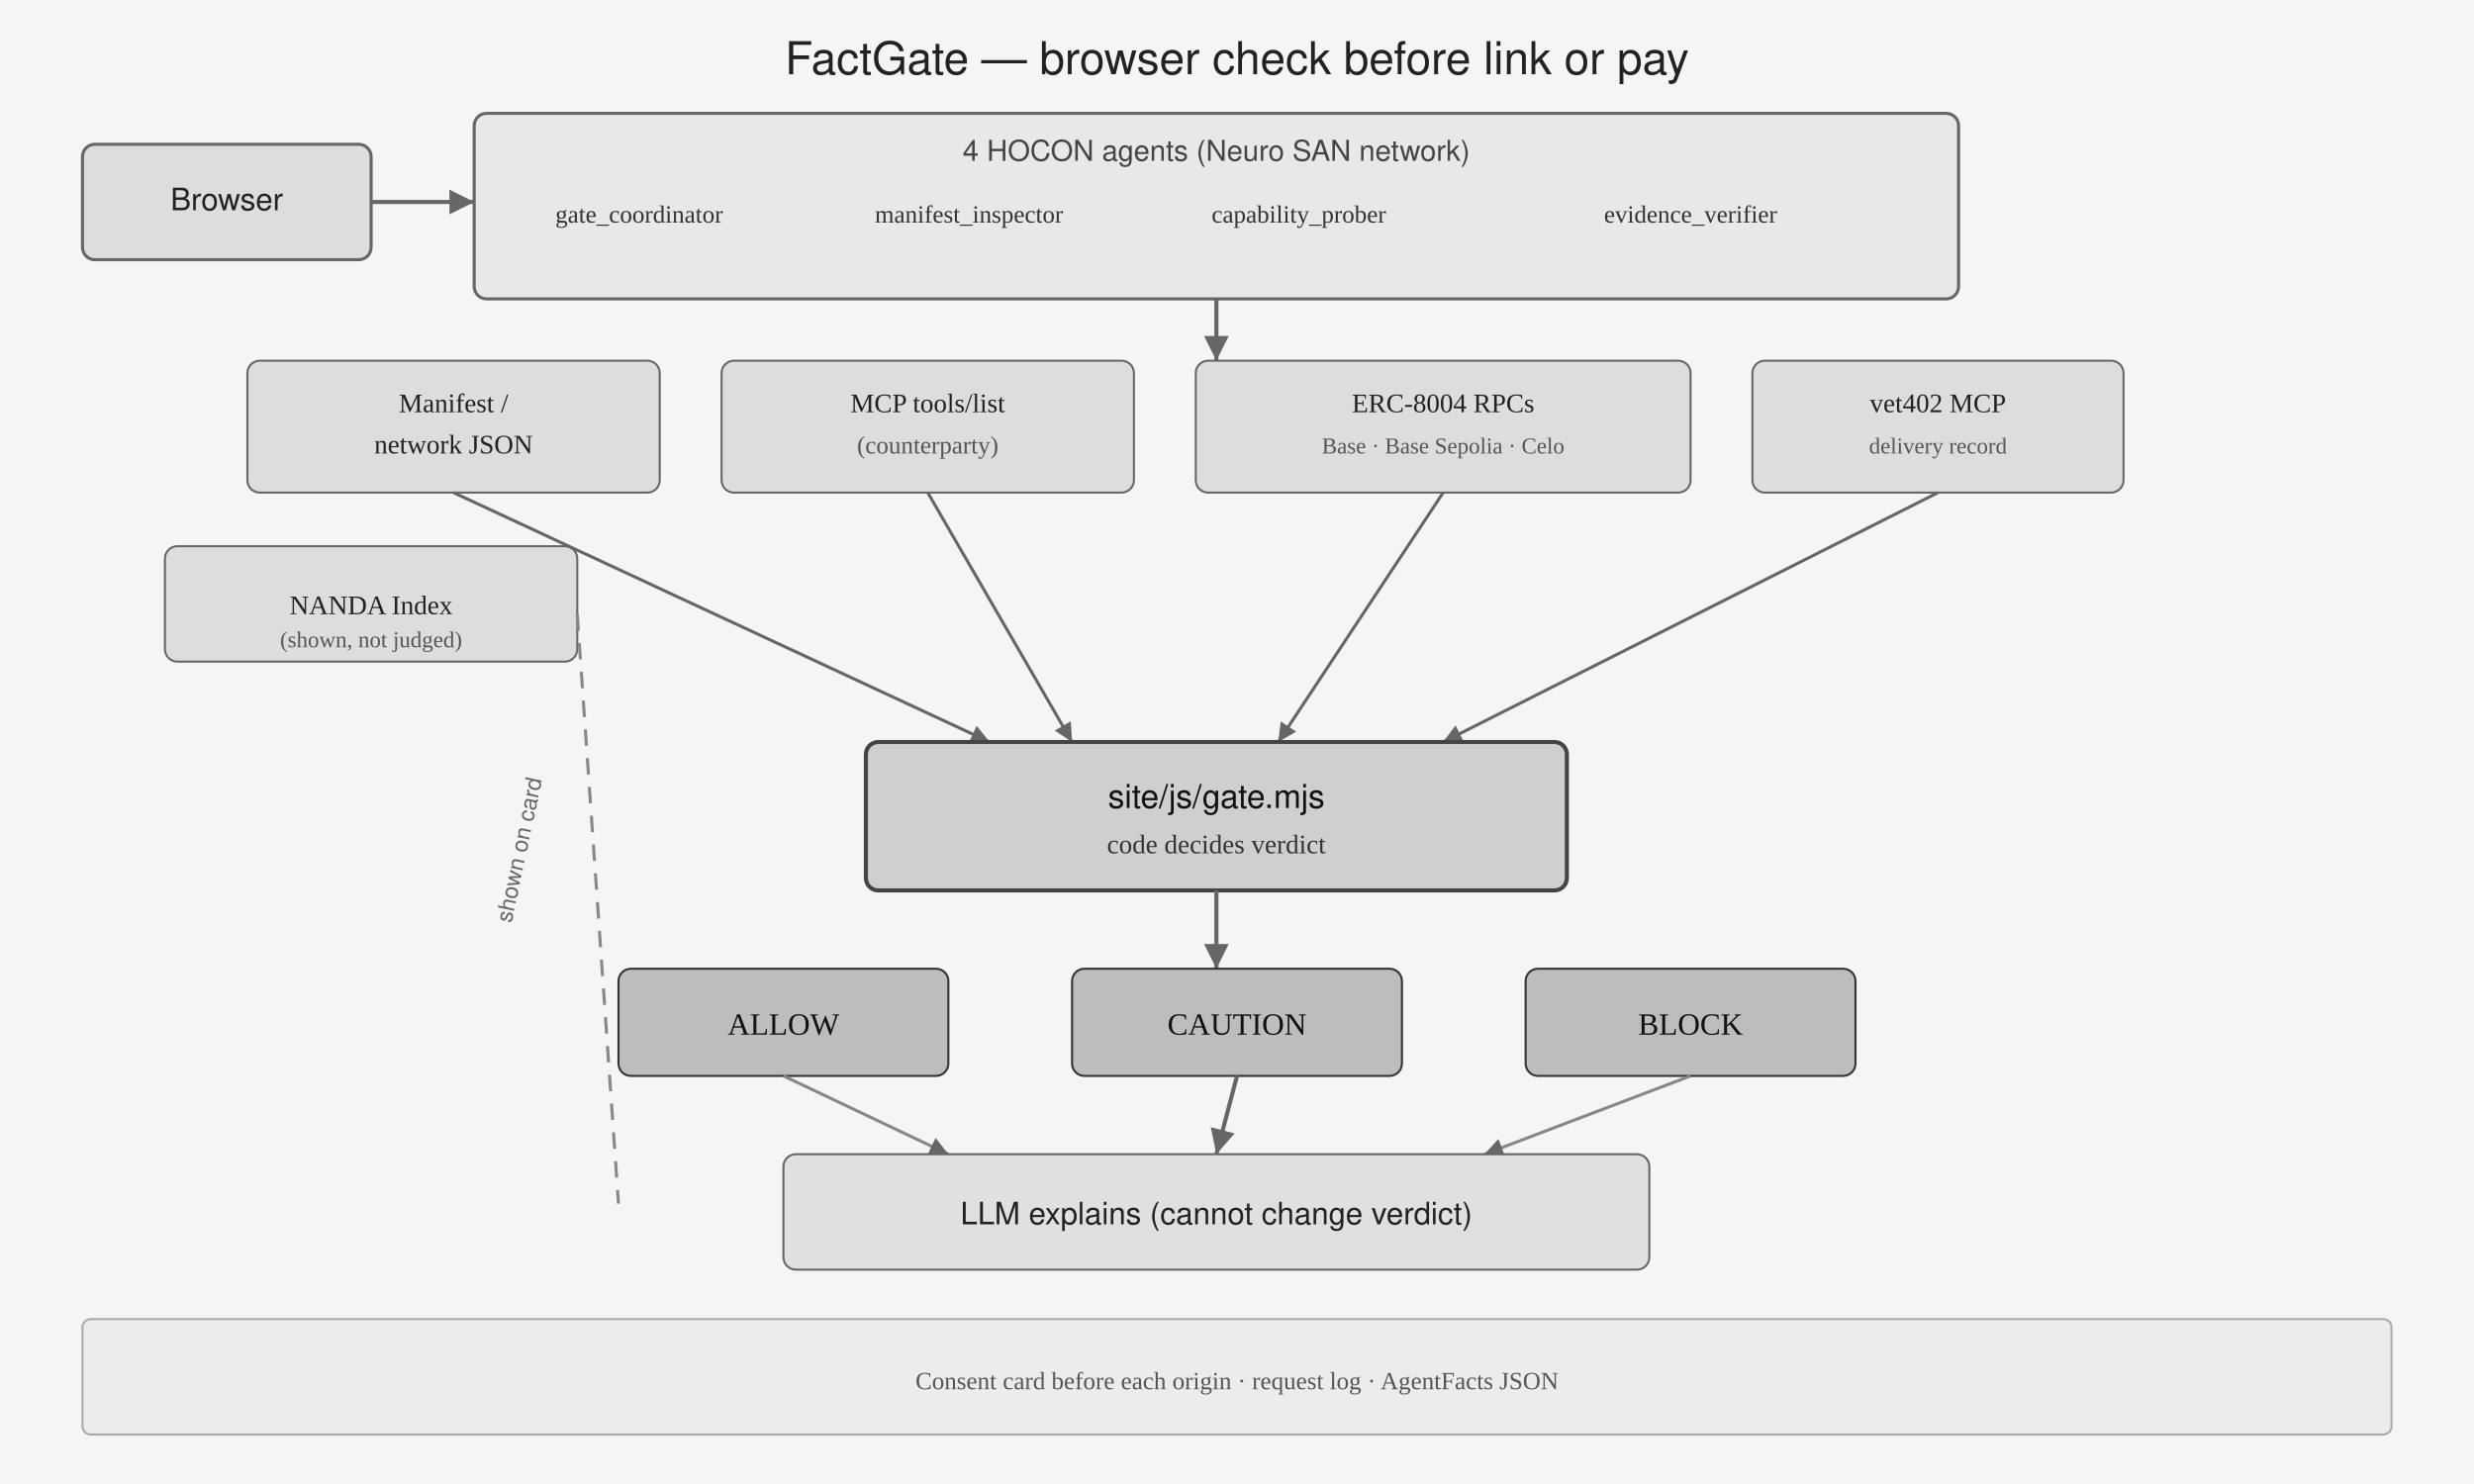
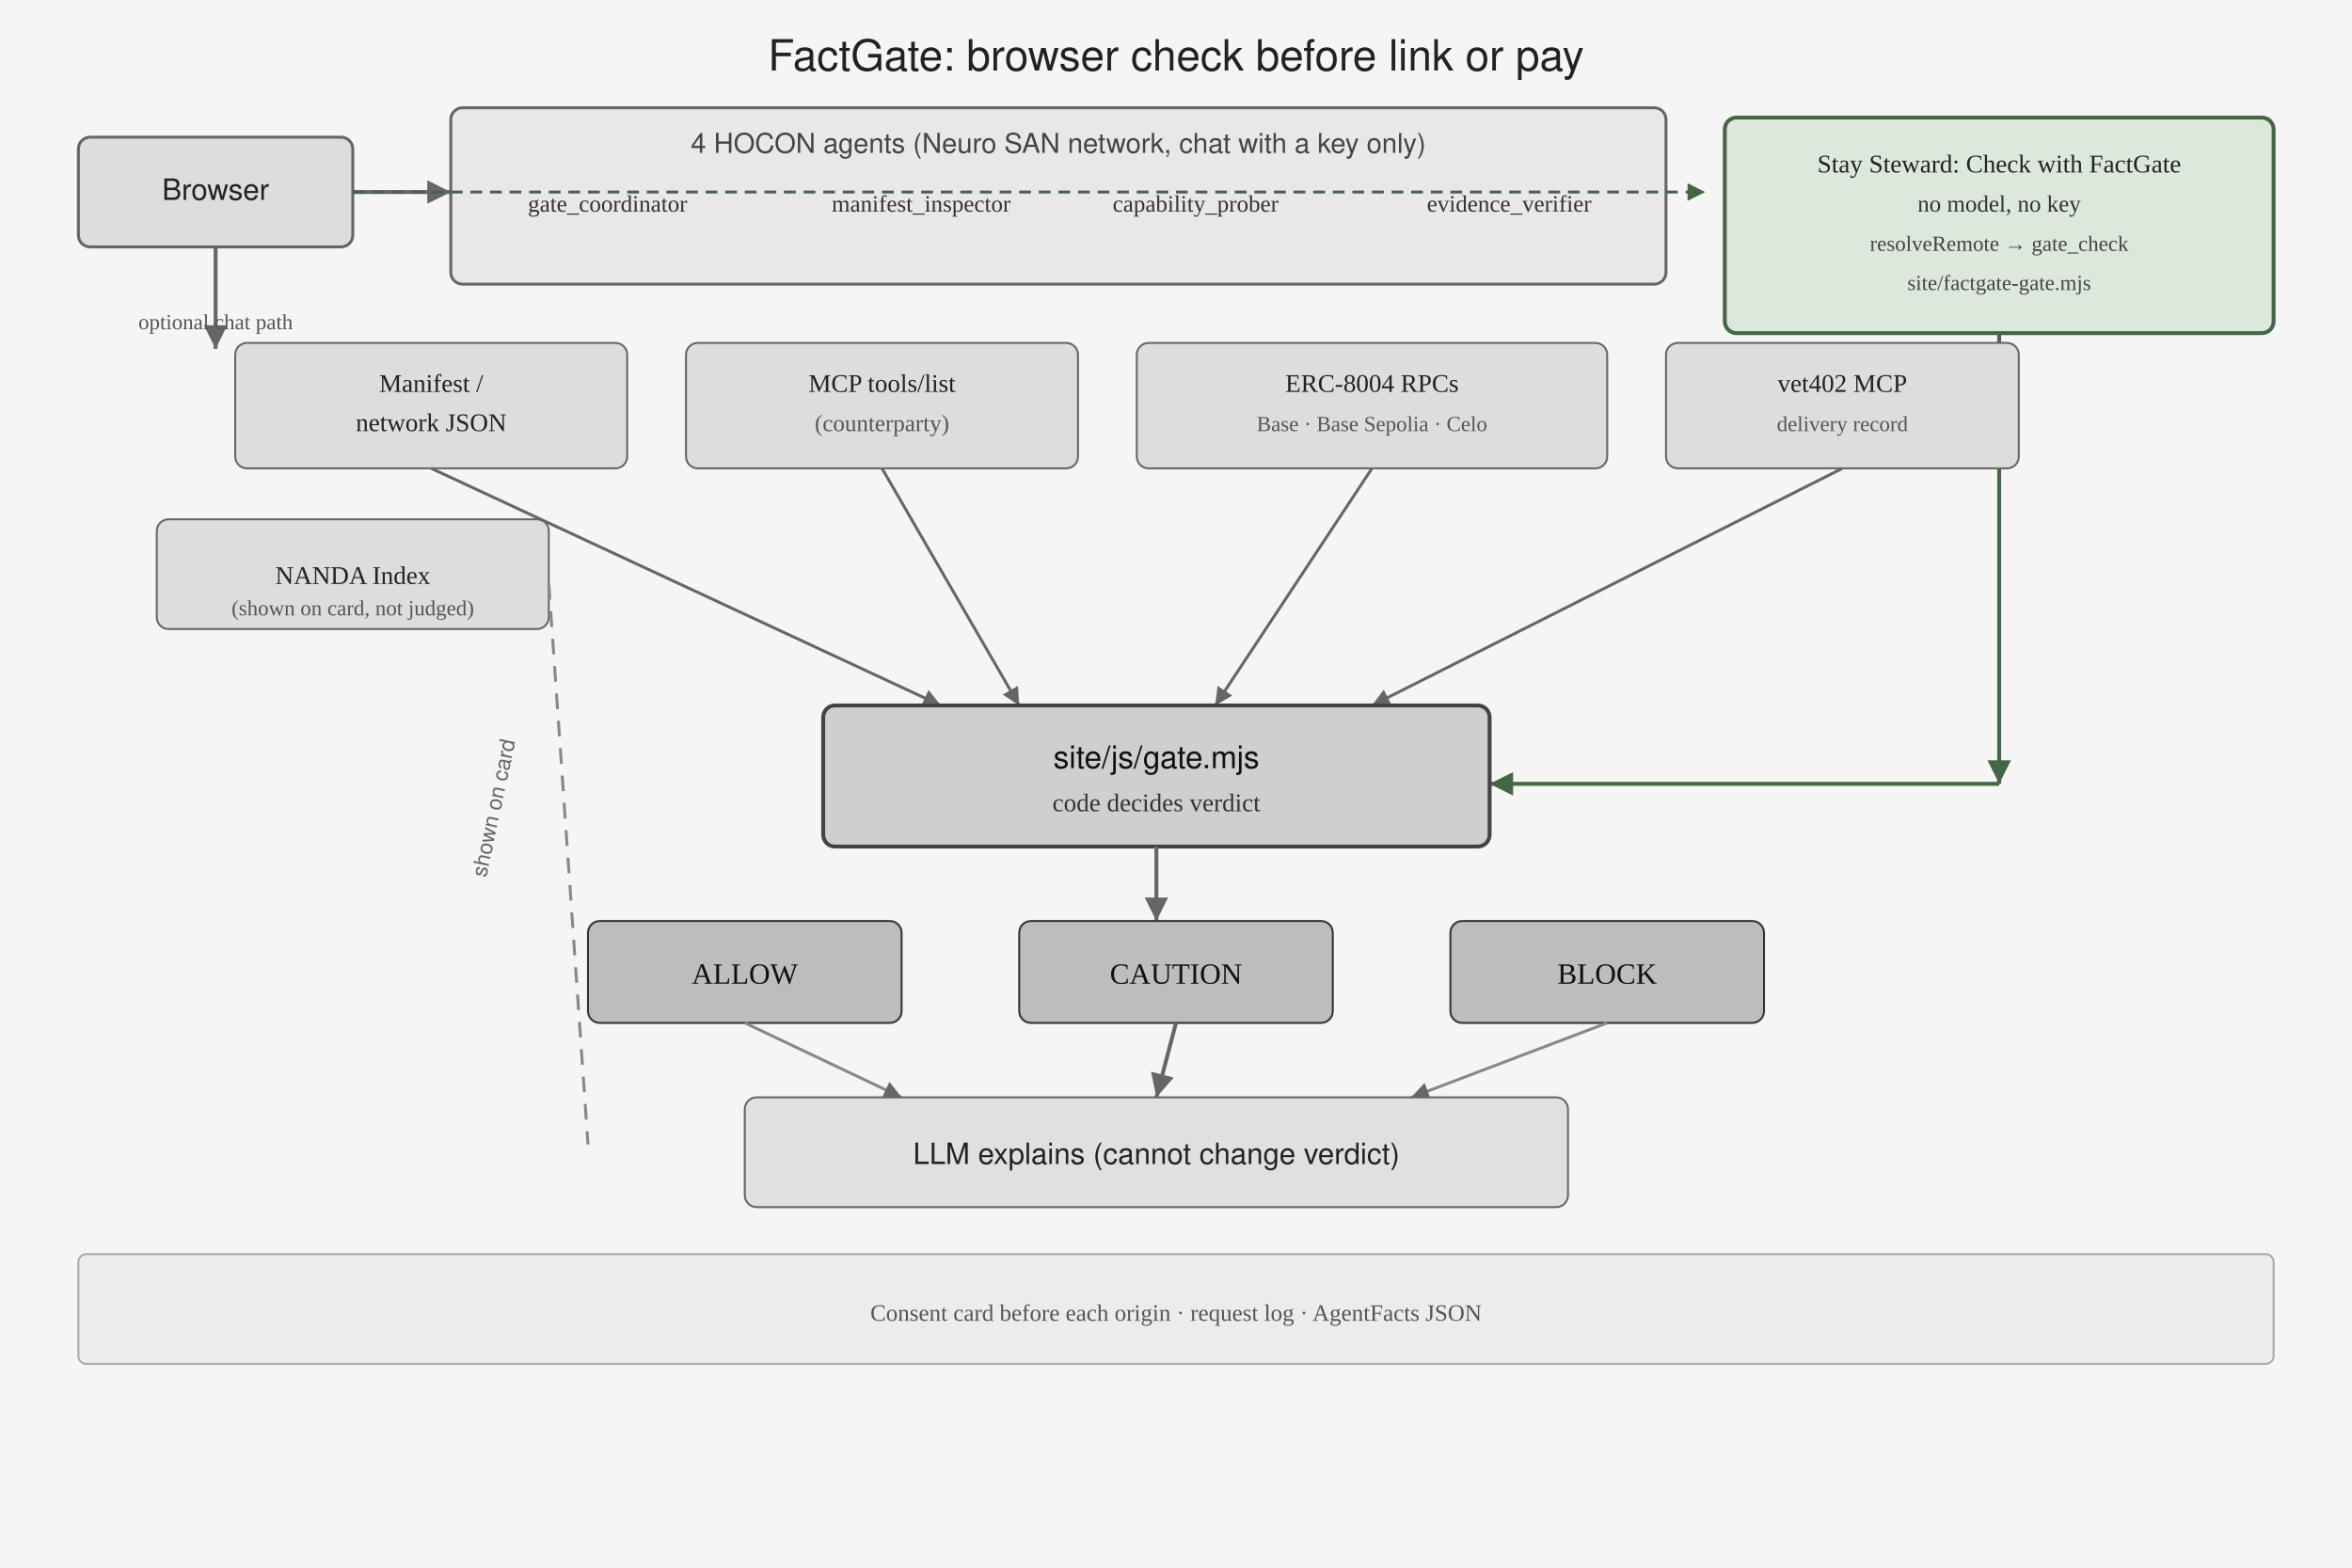
- <svg xmlns="http://www.w3.org/2000/svg" width="1200" height="720" viewBox="0 0 1200 720">
-   <rect width="1200" height="720" fill="#f5f5f5" />
-   <text x="600" y="36" text-anchor="middle" font-family="Helvetica, Arial, sans-serif" font-size="22" fill="#222">FactGate — browser check before link or pay</text>
+ <svg xmlns="http://www.w3.org/2000/svg" width="1200" height="800" viewBox="0 0 1200 800">
+   <rect width="1200" height="800" fill="#f5f5f5" />
+   <text x="600" y="36" text-anchor="middle" font-family="Helvetica, Arial, sans-serif" font-size="22" fill="#222">FactGate: browser check before link or pay</text>
  <rect x="40" y="70" width="140" height="56" rx="6" fill="#ddd" stroke="#666" stroke-width="1.5" />
  <text x="110" y="102" text-anchor="middle" font-family="Helvetica, Arial, sans-serif" font-size="15" fill="#222">Browser</text>
  <line x1="180" y1="98" x2="230" y2="98" stroke="#666" stroke-width="2" marker-end="url(#arrow)" />
-   <rect x="230" y="55" width="720" height="90" rx="6" fill="#e8e8e8" stroke="#666" stroke-width="1.5" />
-   <text x="590" y="78" text-anchor="middle" font-family="Helvetica, Arial, sans-serif" font-size="14" fill="#444">4 HOCON agents (Neuro SAN network)</text>
+   <rect x="230" y="55" width="620" height="90" rx="6" fill="#e8e8e8" stroke="#666" stroke-width="1.5" />
+   <text x="540" y="78" text-anchor="middle" font-family="Helvetica, Arial, sans-serif" font-size="14" fill="#444">4 HOCON agents (Neuro SAN network, chat with a key only)</text>
  <text x="310" y="108" text-anchor="middle" font-size="12" fill="#333">gate_coordinator</text>
  <text x="470" y="108" text-anchor="middle" font-size="12" fill="#333">manifest_inspector</text>
-   <text x="630" y="108" text-anchor="middle" font-size="12" fill="#333">capability_prober</text>
-   <text x="820" y="108" text-anchor="middle" font-size="12" fill="#333">evidence_verifier</text>
-   <line x1="590" y1="145" x2="590" y2="175" stroke="#666" stroke-width="2" marker-end="url(#arrow)" />
+   <text x="610" y="108" text-anchor="middle" font-size="12" fill="#333">capability_prober</text>
+   <text x="770" y="108" text-anchor="middle" font-size="12" fill="#333">evidence_verifier</text>
+   <line x1="110" y1="126" x2="110" y2="178" stroke="#666" stroke-width="2" marker-end="url(#arrow)" />
+   <text x="110" y="168" text-anchor="middle" font-size="11" fill="#555">optional chat path</text>
+   <rect x="880" y="60" width="280" height="110" rx="6" fill="#dde8dd" stroke="#446644" stroke-width="2" />
+   <text x="1020" y="88" text-anchor="middle" font-size="13" fill="#222">Stay Steward: Check with FactGate</text>
+   <text x="1020" y="108" text-anchor="middle" font-size="12" fill="#333">no model, no key</text>
+   <text x="1020" y="128" text-anchor="middle" font-size="11" fill="#444">resolveRemote → gate_check</text>
+   <text x="1020" y="148" text-anchor="middle" font-size="11" fill="#444">site/factgate-gate.mjs</text>
+   <line x1="180" y1="98" x2="870" y2="98" stroke="#446644" stroke-width="1.5" stroke-dasharray="6,4" marker-end="url(#arrowGreen)" />
+   <line x1="1020" y1="170" x2="1020" y2="400" stroke="#446644" stroke-width="2" marker-end="url(#arrowGreen)" />
+   <line x1="1020" y1="400" x2="760" y2="400" stroke="#446644" stroke-width="2" marker-end="url(#arrowGreen)" />
  <rect x="120" y="175" width="200" height="64" rx="6" fill="#ddd" stroke="#666" />
  <text x="220" y="200" text-anchor="middle" font-size="13" fill="#222">Manifest /</text>
  <text x="220" y="220" text-anchor="middle" font-size="13" fill="#222">network JSON</text>
  <rect x="350" y="175" width="200" height="64" rx="6" fill="#ddd" stroke="#666" />
  <text x="450" y="200" text-anchor="middle" font-size="13" fill="#222">MCP tools/list</text>
  <text x="450" y="220" text-anchor="middle" font-size="12" fill="#555">(counterparty)</text>
  <rect x="580" y="175" width="240" height="64" rx="6" fill="#ddd" stroke="#666" />
  <text x="700" y="200" text-anchor="middle" font-size="13" fill="#222">ERC-8004 RPCs</text>
  <text x="700" y="220" text-anchor="middle" font-size="11" fill="#555">Base · Base Sepolia · Celo</text>
  <rect x="850" y="175" width="180" height="64" rx="6" fill="#ddd" stroke="#666" />
  <text x="940" y="200" text-anchor="middle" font-size="13" fill="#222">vet402 MCP</text>
  <text x="940" y="220" text-anchor="middle" font-size="11" fill="#555">delivery record</text>
  <rect x="80" y="265" width="200" height="56" rx="6" fill="#ddd" stroke="#666" />
  <text x="180" y="298" text-anchor="middle" font-size="13" fill="#222">NANDA Index</text>
-   <text x="180" y="314" text-anchor="middle" font-size="11" fill="#555">(shown, not judged)</text>
+   <text x="180" y="314" text-anchor="middle" font-size="11" fill="#555">(shown on card, not judged)</text>
  <line x1="220" y1="239" x2="480" y2="360" stroke="#666" stroke-width="1.5" marker-end="url(#arrow)" />
  <line x1="450" y1="239" x2="520" y2="360" stroke="#666" stroke-width="1.5" marker-end="url(#arrow)" />
  <line x1="700" y1="239" x2="620" y2="360" stroke="#666" stroke-width="1.5" marker-end="url(#arrow)" />
  <line x1="940" y1="239" x2="700" y2="360" stroke="#666" stroke-width="1.5" marker-end="url(#arrow)" />
  <line x1="280" y1="298" x2="300" y2="584" stroke="#888" stroke-width="1.5" stroke-dasharray="8,6" />
  <text x="248" y="448" font-family="Helvetica, Arial, sans-serif" font-size="11" fill="#666" transform="rotate(-78 248 448)">shown on card</text>
  <rect x="420" y="360" width="340" height="72" rx="6" fill="#cfcfcf" stroke="#444" stroke-width="2" />
  <text x="590" y="392" text-anchor="middle" font-family="Helvetica, Arial, sans-serif" font-size="16" fill="#111">site/js/gate.mjs</text>
  <text x="590" y="414" text-anchor="middle" font-size="13" fill="#333">code decides verdict</text>
  <line x1="590" y1="432" x2="590" y2="470" stroke="#666" stroke-width="2" marker-end="url(#arrow)" />
  <rect x="300" y="470" width="160" height="52" rx="6" fill="#bdbdbd" stroke="#333" />
  <text x="380" y="502" text-anchor="middle" font-size="15" fill="#111">ALLOW</text>
  <rect x="520" y="470" width="160" height="52" rx="6" fill="#bdbdbd" stroke="#333" />
  <text x="600" y="502" text-anchor="middle" font-size="15" fill="#111">CAUTION</text>
  <rect x="740" y="470" width="160" height="52" rx="6" fill="#bdbdbd" stroke="#333" />
  <text x="820" y="502" text-anchor="middle" font-size="15" fill="#111">BLOCK</text>
  <line x1="380" y1="522" x2="460" y2="560" stroke="#888" stroke-width="1.5" marker-end="url(#arrow)" />
  <line x1="600" y1="522" x2="590" y2="560" stroke="#666" stroke-width="2" marker-end="url(#arrow)" />
  <line x1="820" y1="522" x2="720" y2="560" stroke="#888" stroke-width="1.5" marker-end="url(#arrow)" />
  <rect x="380" y="560" width="420" height="56" rx="6" fill="#e0e0e0" stroke="#666" />
  <text x="590" y="594" text-anchor="middle" font-family="Helvetica, Arial, sans-serif" font-size="15" fill="#222">LLM explains (cannot change verdict)</text>
  <rect x="40" y="640" width="1120" height="56" rx="4" fill="#ececec" stroke="#aaa" />
  <text x="600" y="674" text-anchor="middle" font-size="12" fill="#555">Consent card before each origin · request log · AgentFacts JSON</text>
  <defs>
    <marker id="arrow" markerWidth="8" markerHeight="8" refX="6" refY="3" orient="auto">
      <path d="M0,0 L6,3 L0,6 Z" fill="#666" />
    </marker>
+     <marker id="arrowGreen" markerWidth="8" markerHeight="8" refX="6" refY="3" orient="auto">
+       <path d="M0,0 L6,3 L0,6 Z" fill="#446644" />
+     </marker>
  </defs>
</svg>
